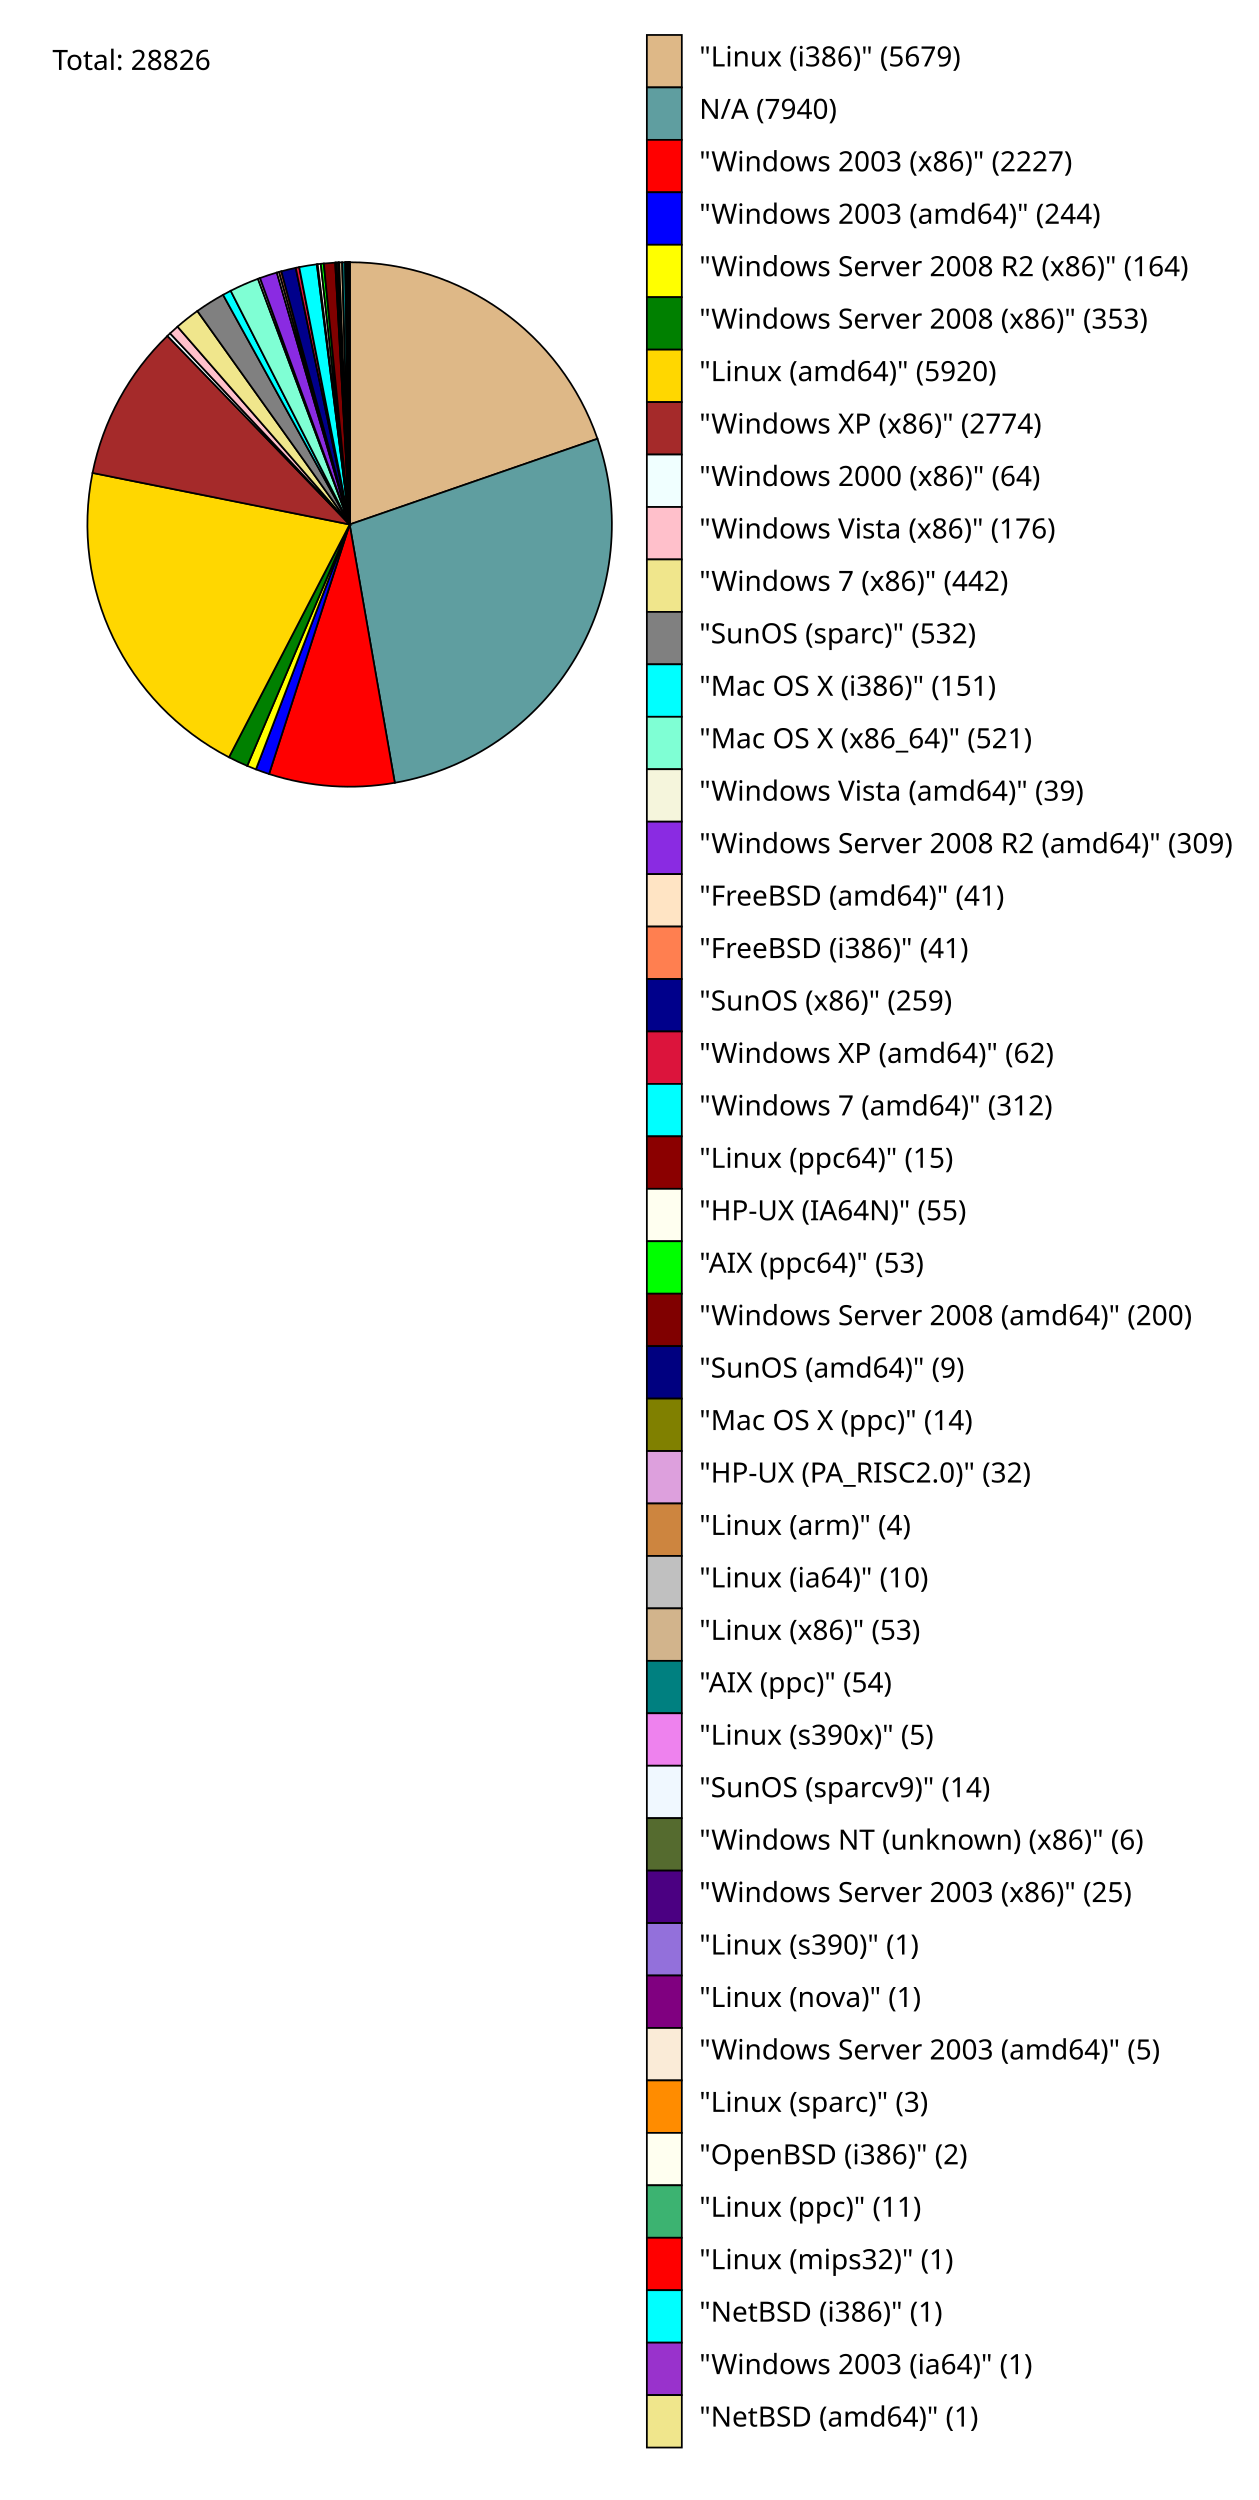
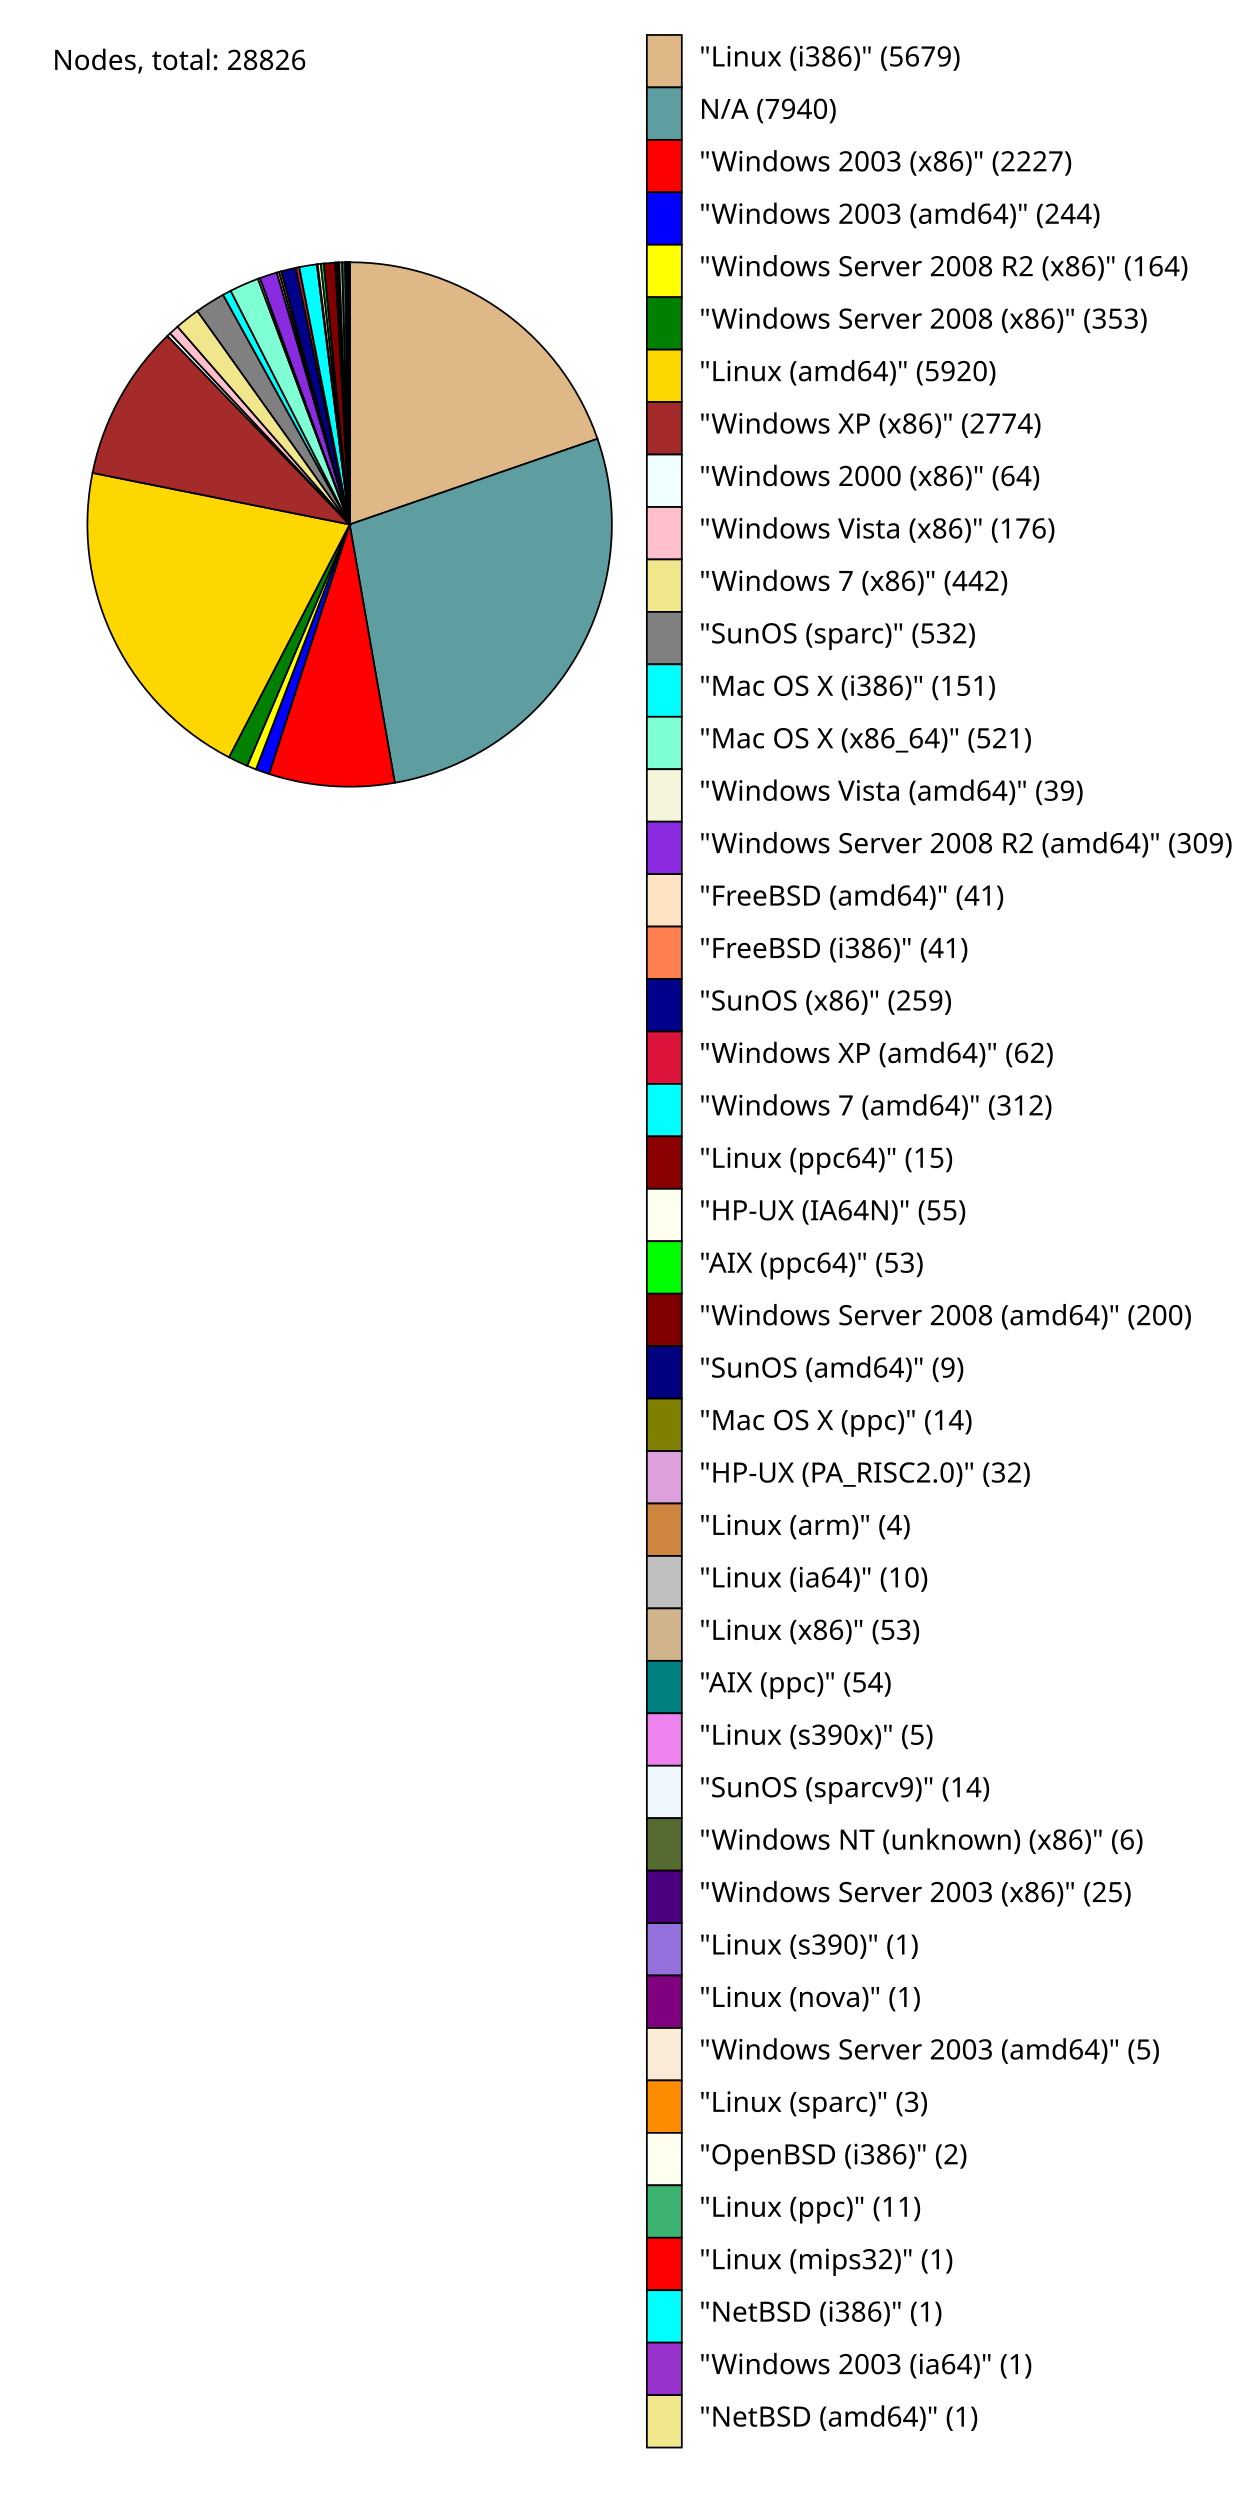
<svg xmlns="http://www.w3.org/2000/svg" version="1.1" preserveAspectRatio="none" viewBox="0 0 720 1430">
-   <text x="30" y="40" font-family="sans-serif" font-size="16">Total: 28826</text>
+   <text x="30" y="40" font-family="sans-serif" font-size="16">Nodes, total: 28826</text>
  <path d="M 200,300 L 200.0,150.0 A 150,150 0 0 1 341.762,250.975 Z" fill="BurlyWood" stroke="black" stroke-width="1" />
  <rect x="370" y="20" width="20" height="30" fill="BurlyWood" stroke="black" stroke-width="1" />
  <text x="400" y="38" font-family="sans-serif" font-size="16">"Linux (i386)" (5679)</text>
  <path d="M 200,300 L 341.762,250.975 A 150,150 0 0 1 225.831,447.759 Z" fill="CadetBlue" stroke="black" stroke-width="1" />
  <rect x="370" y="50" width="20" height="30" fill="CadetBlue" stroke="black" stroke-width="1" />
  <text x="400" y="68" font-family="sans-serif" font-size="16">N/A (7940)</text>
  <path d="M 200,300 L 225.831,447.759 A 150,150 0 0 1 153.906,442.742 Z" fill="red" stroke="black" stroke-width="1" />
  <rect x="370" y="80" width="20" height="30" fill="red" stroke="black" stroke-width="1" />
  <text x="400" y="98" font-family="sans-serif" font-size="16">"Windows 2003 (x86)" (2227)</text>
  <path d="M 200,300 L 153.906,442.742 A 150,150 0 0 1 146.383,440.09 Z" fill="blue" stroke="black" stroke-width="1" />
  <rect x="370" y="110" width="20" height="30" fill="blue" stroke="black" stroke-width="1" />
  <text x="400" y="128" font-family="sans-serif" font-size="16">"Windows 2003 (amd64)" (244)</text>
  <path d="M 200,300 L 146.383,440.09 A 150,150 0 0 1 141.41,438.084 Z" fill="yellow" stroke="black" stroke-width="1" />
  <rect x="370" y="140" width="20" height="30" fill="yellow" stroke="black" stroke-width="1" />
  <text x="400" y="158" font-family="sans-serif" font-size="16">"Windows Server 2008 R2 (x86)" (164)</text>
  <path d="M 200,300 L 141.41,438.084 A 150,150 0 0 1 130.969,433.172 Z" fill="green" stroke="black" stroke-width="1" />
  <rect x="370" y="170" width="20" height="30" fill="green" stroke="black" stroke-width="1" />
  <text x="400" y="188" font-family="sans-serif" font-size="16">"Windows Server 2008 (x86)" (353)</text>
  <path d="M 200,300 L 130.969,433.172 A 150,150 0 0 1 52.925,270.522 Z" fill="gold" stroke="black" stroke-width="1" />
  <rect x="370" y="200" width="20" height="30" fill="gold" stroke="black" stroke-width="1" />
  <text x="400" y="218" font-family="sans-serif" font-size="16">"Linux (amd64)" (5920)</text>
  <path d="M 200,300 L 52.925,270.522 A 150,150 0 0 1 95.758,192.14 Z" fill="brown" stroke="black" stroke-width="1" />
  <rect x="370" y="230" width="20" height="30" fill="brown" stroke="black" stroke-width="1" />
  <text x="400" y="248" font-family="sans-serif" font-size="16">"Windows XP (x86)" (2774)</text>
  <path d="M 200,300 L 95.758,192.14 A 150,150 0 0 1 97.273,190.697 Z" fill="Azure" stroke="black" stroke-width="1" />
  <rect x="370" y="260" width="20" height="30" fill="Azure" stroke="black" stroke-width="1" />
  <text x="400" y="278" font-family="sans-serif" font-size="16">"Windows 2000 (x86)" (64)</text>
  <path d="M 200,300 L 97.273,190.697 A 150,150 0 0 1 101.541,186.837 Z" fill="pink" stroke="black" stroke-width="1" />
  <rect x="370" y="290" width="20" height="30" fill="pink" stroke="black" stroke-width="1" />
  <text x="400" y="308" font-family="sans-serif" font-size="16">"Windows Vista (x86)" (176)</text>
  <path d="M 200,300 L 101.541,186.837 A 150,150 0 0 1 112.883,177.891 Z" fill="khaki" stroke="black" stroke-width="1" />
  <rect x="370" y="320" width="20" height="30" fill="khaki" stroke="black" stroke-width="1" />
  <text x="400" y="338" font-family="sans-serif" font-size="16">"Windows 7 (x86)" (442)</text>
  <path d="M 200,300 L 112.883,177.891 A 150,150 0 0 1 127.596,168.632 Z" fill="gray" stroke="black" stroke-width="1" />
  <rect x="370" y="350" width="20" height="30" fill="gray" stroke="black" stroke-width="1" />
  <text x="400" y="368" font-family="sans-serif" font-size="16">"SunOS (sparc)" (532)</text>
  <path d="M 200,300 L 127.596,168.632 A 150,150 0 0 1 131.958,166.32 Z" fill="Aqua" stroke="black" stroke-width="1" />
  <rect x="370" y="380" width="20" height="30" fill="Aqua" stroke="black" stroke-width="1" />
  <text x="400" y="398" font-family="sans-serif" font-size="16">"Mac OS X (i386)" (151)</text>
  <path d="M 200,300 L 131.958,166.32 A 150,150 0 0 1 147.545,159.471 Z" fill="Aquamarine" stroke="black" stroke-width="1" />
  <rect x="370" y="410" width="20" height="30" fill="Aquamarine" stroke="black" stroke-width="1" />
  <text x="400" y="428" font-family="sans-serif" font-size="16">"Mac OS X (x86_64)" (521)</text>
  <path d="M 200,300 L 147.545,159.471 A 150,150 0 0 1 148.741,159.03 Z" fill="beige" stroke="black" stroke-width="1" />
  <rect x="370" y="440" width="20" height="30" fill="beige" stroke="black" stroke-width="1" />
  <text x="400" y="458" font-family="sans-serif" font-size="16">"Windows Vista (amd64)" (39)</text>
  <path d="M 200,300 L 148.741,159.03 A 150,150 0 0 1 158.345,155.9 Z" fill="blueviolet" stroke="black" stroke-width="1" />
  <rect x="370" y="470" width="20" height="30" fill="blueviolet" stroke="black" stroke-width="1" />
  <text x="400" y="488" font-family="sans-serif" font-size="16">"Windows Server 2008 R2 (amd64)" (309)</text>
  <path d="M 200,300 L 158.345,155.9 A 150,150 0 0 1 159.635,155.533 Z" fill="Bisque" stroke="black" stroke-width="1" />
  <rect x="370" y="500" width="20" height="30" fill="Bisque" stroke="black" stroke-width="1" />
  <text x="400" y="518" font-family="sans-serif" font-size="16">"FreeBSD (amd64)" (41)</text>
  <path d="M 200,300 L 159.635,155.533 A 150,150 0 0 1 160.927,155.178 Z" fill="coral" stroke="black" stroke-width="1" />
  <rect x="370" y="530" width="20" height="30" fill="coral" stroke="black" stroke-width="1" />
  <text x="400" y="548" font-family="sans-serif" font-size="16">"FreeBSD (i386)" (41)</text>
  <path d="M 200,300 L 160.927,155.178 A 150,150 0 0 1 169.161,153.204 Z" fill="darkblue" stroke="black" stroke-width="1" />
  <rect x="370" y="560" width="20" height="30" fill="darkblue" stroke="black" stroke-width="1" />
  <text x="400" y="578" font-family="sans-serif" font-size="16">"SunOS (x86)" (259)</text>
  <path d="M 200,300 L 169.161,153.204 A 150,150 0 0 1 171.147,152.801 Z" fill="crimson" stroke="black" stroke-width="1" />
  <rect x="370" y="590" width="20" height="30" fill="crimson" stroke="black" stroke-width="1" />
  <text x="400" y="608" font-family="sans-serif" font-size="16">"Windows XP (amd64)" (62)</text>
  <path d="M 200,300 L 171.147,152.801 A 150,150 0 0 1 181.217,151.181 Z" fill="cyan" stroke="black" stroke-width="1" />
  <rect x="370" y="620" width="20" height="30" fill="cyan" stroke="black" stroke-width="1" />
  <text x="400" y="638" font-family="sans-serif" font-size="16">"Windows 7 (amd64)" (312)</text>
  <path d="M 200,300 L 181.217,151.181 A 150,150 0 0 1 181.704,151.12 Z" fill="darkred" stroke="black" stroke-width="1" />
  <rect x="370" y="650" width="20" height="30" fill="darkred" stroke="black" stroke-width="1" />
  <text x="400" y="668" font-family="sans-serif" font-size="16">"Linux (ppc64)" (15)</text>
  <path d="M 200,300 L 181.704,151.12 A 150,150 0 0 1 183.49,150.911 Z" fill="ivory" stroke="black" stroke-width="1" />
  <rect x="370" y="680" width="20" height="30" fill="ivory" stroke="black" stroke-width="1" />
  <text x="400" y="698" font-family="sans-serif" font-size="16">"HP-UX (IA64N)" (55)</text>
  <path d="M 200,300 L 183.49,150.911 A 150,150 0 0 1 185.213,150.731 Z" fill="lime" stroke="black" stroke-width="1" />
  <rect x="370" y="710" width="20" height="30" fill="lime" stroke="black" stroke-width="1" />
  <text x="400" y="728" font-family="sans-serif" font-size="16">"AIX (ppc64)" (53)</text>
  <path d="M 200,300 L 185.213,150.731 A 150,150 0 0 1 191.732,150.228 Z" fill="maroon" stroke="black" stroke-width="1" />
  <rect x="370" y="740" width="20" height="30" fill="maroon" stroke="black" stroke-width="1" />
  <text x="400" y="758" font-family="sans-serif" font-size="16">"Windows Server 2008 (amd64)" (200)</text>
  <path d="M 200,300 L 191.732,150.228 A 150,150 0 0 1 192.026,150.212 Z" fill="navy" stroke="black" stroke-width="1" />
  <rect x="370" y="770" width="20" height="30" fill="navy" stroke="black" stroke-width="1" />
  <text x="400" y="788" font-family="sans-serif" font-size="16">"SunOS (amd64)" (9)</text>
  <path d="M 200,300 L 192.026,150.212 A 150,150 0 0 1 192.483,150.188 Z" fill="olive" stroke="black" stroke-width="1" />
  <rect x="370" y="800" width="20" height="30" fill="olive" stroke="black" stroke-width="1" />
  <text x="400" y="818" font-family="sans-serif" font-size="16">"Mac OS X (ppc)" (14)</text>
  <path d="M 200,300 L 192.483,150.188 A 150,150 0 0 1 193.528,150.14 Z" fill="plum" stroke="black" stroke-width="1" />
  <rect x="370" y="830" width="20" height="30" fill="plum" stroke="black" stroke-width="1" />
  <text x="400" y="848" font-family="sans-serif" font-size="16">"HP-UX (PA_RISC2.0)" (32)</text>
  <path d="M 200,300 L 193.528,150.14 A 150,150 0 0 1 193.659,150.134 Z" fill="peru" stroke="black" stroke-width="1" />
  <rect x="370" y="860" width="20" height="30" fill="peru" stroke="black" stroke-width="1" />
  <text x="400" y="878" font-family="sans-serif" font-size="16">"Linux (arm)" (4)</text>
  <path d="M 200,300 L 193.659,150.134 A 150,150 0 0 1 193.986,150.121 Z" fill="silver" stroke="black" stroke-width="1" />
  <rect x="370" y="890" width="20" height="30" fill="silver" stroke="black" stroke-width="1" />
  <text x="400" y="908" font-family="sans-serif" font-size="16">"Linux (ia64)" (10)</text>
  <path d="M 200,300 L 193.986,150.121 A 150,150 0 0 1 195.717,150.061 Z" fill="tan" stroke="black" stroke-width="1" />
  <rect x="370" y="920" width="20" height="30" fill="tan" stroke="black" stroke-width="1" />
  <text x="400" y="938" font-family="sans-serif" font-size="16">"Linux (x86)" (53)</text>
  <path d="M 200,300 L 195.717,150.061 A 150,150 0 0 1 197.483,150.021 Z" fill="teal" stroke="black" stroke-width="1" />
  <rect x="370" y="950" width="20" height="30" fill="teal" stroke="black" stroke-width="1" />
  <text x="400" y="968" font-family="sans-serif" font-size="16">"AIX (ppc)" (54)</text>
  <path d="M 200,300 L 197.483,150.021 A 150,150 0 0 1 197.646,150.018 Z" fill="violet" stroke="black" stroke-width="1" />
  <rect x="370" y="980" width="20" height="30" fill="violet" stroke="black" stroke-width="1" />
  <text x="400" y="998" font-family="sans-serif" font-size="16">"Linux (s390x)" (5)</text>
  <path d="M 200,300 L 197.646,150.018 A 150,150 0 0 1 198.104,150.012 Z" fill="AliceBlue" stroke="black" stroke-width="1" />
  <rect x="370" y="1010" width="20" height="30" fill="AliceBlue" stroke="black" stroke-width="1" />
  <text x="400" y="1028" font-family="sans-serif" font-size="16">"SunOS (sparcv9)" (14)</text>
  <path d="M 200,300 L 198.104,150.012 A 150,150 0 0 1 198.3,150.01 Z" fill="DarkOliveGreen" stroke="black" stroke-width="1" />
  <rect x="370" y="1040" width="20" height="30" fill="DarkOliveGreen" stroke="black" stroke-width="1" />
  <text x="400" y="1058" font-family="sans-serif" font-size="16">"Windows NT (unknown) (x86)" (6)</text>
  <path d="M 200,300 L 198.3,150.01 A 150,150 0 0 1 199.117,150.003 Z" fill="Indigo" stroke="black" stroke-width="1" />
  <rect x="370" y="1070" width="20" height="30" fill="Indigo" stroke="black" stroke-width="1" />
  <text x="400" y="1088" font-family="sans-serif" font-size="16">"Windows Server 2003 (x86)" (25)</text>
  <path d="M 200,300 L 199.117,150.003 A 150,150 0 0 1 199.15,150.002 Z" fill="MediumPurple" stroke="black" stroke-width="1" />
  <rect x="370" y="1100" width="20" height="30" fill="MediumPurple" stroke="black" stroke-width="1" />
  <text x="400" y="1118" font-family="sans-serif" font-size="16">"Linux (s390)" (1)</text>
  <path d="M 200,300 L 199.15,150.002 A 150,150 0 0 1 199.183,150.002 Z" fill="Purple" stroke="black" stroke-width="1" />
  <rect x="370" y="1130" width="20" height="30" fill="Purple" stroke="black" stroke-width="1" />
  <text x="400" y="1148" font-family="sans-serif" font-size="16">"Linux (nova)" (1)</text>
  <path d="M 200,300 L 199.183,150.002 A 150,150 0 0 1 199.346,150.001 Z" fill="AntiqueWhite" stroke="black" stroke-width="1" />
  <rect x="370" y="1160" width="20" height="30" fill="AntiqueWhite" stroke="black" stroke-width="1" />
  <text x="400" y="1178" font-family="sans-serif" font-size="16">"Windows Server 2003 (amd64)" (5)</text>
  <path d="M 200,300 L 199.346,150.001 A 150,150 0 0 1 199.444,150.001 Z" fill="DarkOrange" stroke="black" stroke-width="1" />
  <rect x="370" y="1190" width="20" height="30" fill="DarkOrange" stroke="black" stroke-width="1" />
  <text x="400" y="1208" font-family="sans-serif" font-size="16">"Linux (sparc)" (3)</text>
  <path d="M 200,300 L 199.444,150.001 A 150,150 0 0 1 199.51,150.001 Z" fill="Ivory" stroke="black" stroke-width="1" />
  <rect x="370" y="1220" width="20" height="30" fill="Ivory" stroke="black" stroke-width="1" />
  <text x="400" y="1238" font-family="sans-serif" font-size="16">"OpenBSD (i386)" (2)</text>
  <path d="M 200,300 L 199.51,150.001 A 150,150 0 0 1 199.869,150 Z" fill="MediumSeaGreen" stroke="black" stroke-width="1" />
  <rect x="370" y="1250" width="20" height="30" fill="MediumSeaGreen" stroke="black" stroke-width="1" />
  <text x="400" y="1268" font-family="sans-serif" font-size="16">"Linux (ppc)" (11)</text>
  <path d="M 200,300 L 199.869,150 A 150,150 0 0 1 199.902,150 Z" fill="Red" stroke="black" stroke-width="1" />
  <rect x="370" y="1280" width="20" height="30" fill="Red" stroke="black" stroke-width="1" />
  <text x="400" y="1298" font-family="sans-serif" font-size="16">"Linux (mips32)" (1)</text>
  <path d="M 200,300 L 199.902,150 A 150,150 0 0 1 199.935,150 Z" fill="Aqua" stroke="black" stroke-width="1" />
  <rect x="370" y="1310" width="20" height="30" fill="Aqua" stroke="black" stroke-width="1" />
  <text x="400" y="1328" font-family="sans-serif" font-size="16">"NetBSD (i386)" (1)</text>
  <path d="M 200,300 L 199.935,150 A 150,150 0 0 1 199.967,150 Z" fill="DarkOrchid" stroke="black" stroke-width="1" />
  <rect x="370" y="1340" width="20" height="30" fill="DarkOrchid" stroke="black" stroke-width="1" />
  <text x="400" y="1358" font-family="sans-serif" font-size="16">"Windows 2003 (ia64)" (1)</text>
  <path d="M 200,300 L 199.967,150 A 150,150 0 0 1 200,150.0 Z" fill="Khaki" stroke="black" stroke-width="1" />
  <rect x="370" y="1370" width="20" height="30" fill="Khaki" stroke="black" stroke-width="1" />
  <text x="400" y="1388" font-family="sans-serif" font-size="16">"NetBSD (amd64)" (1)</text>
</svg>
